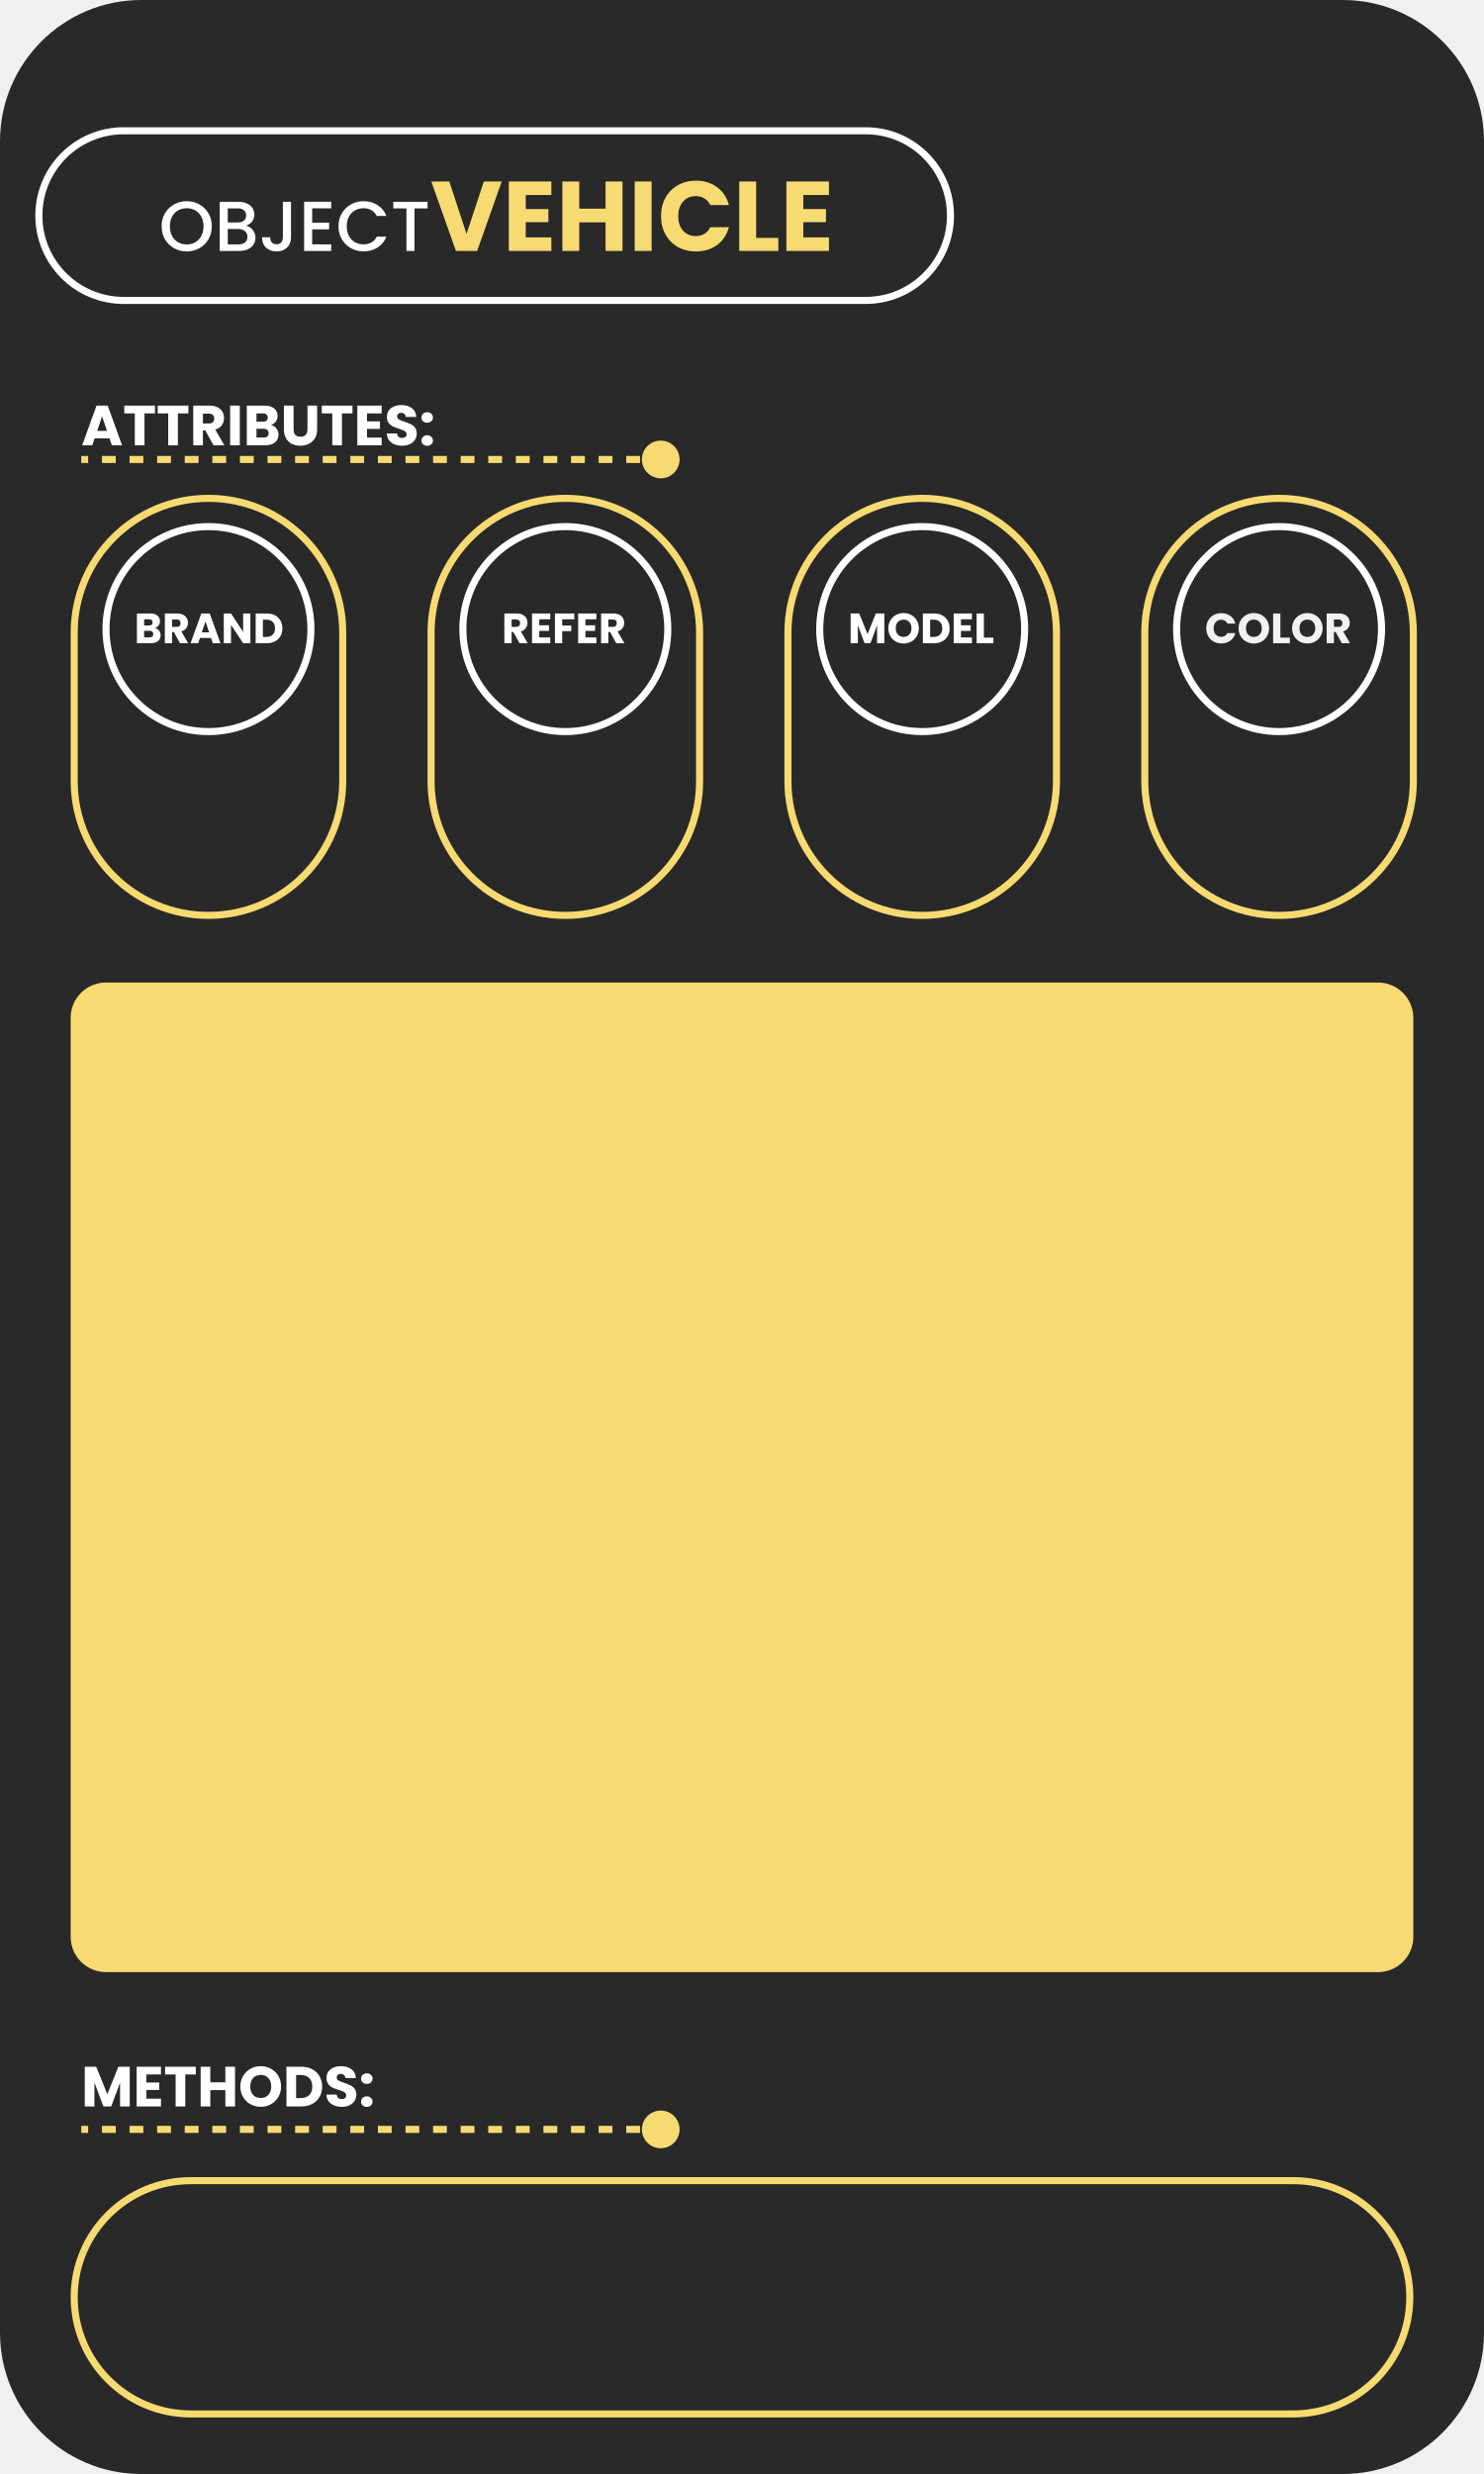
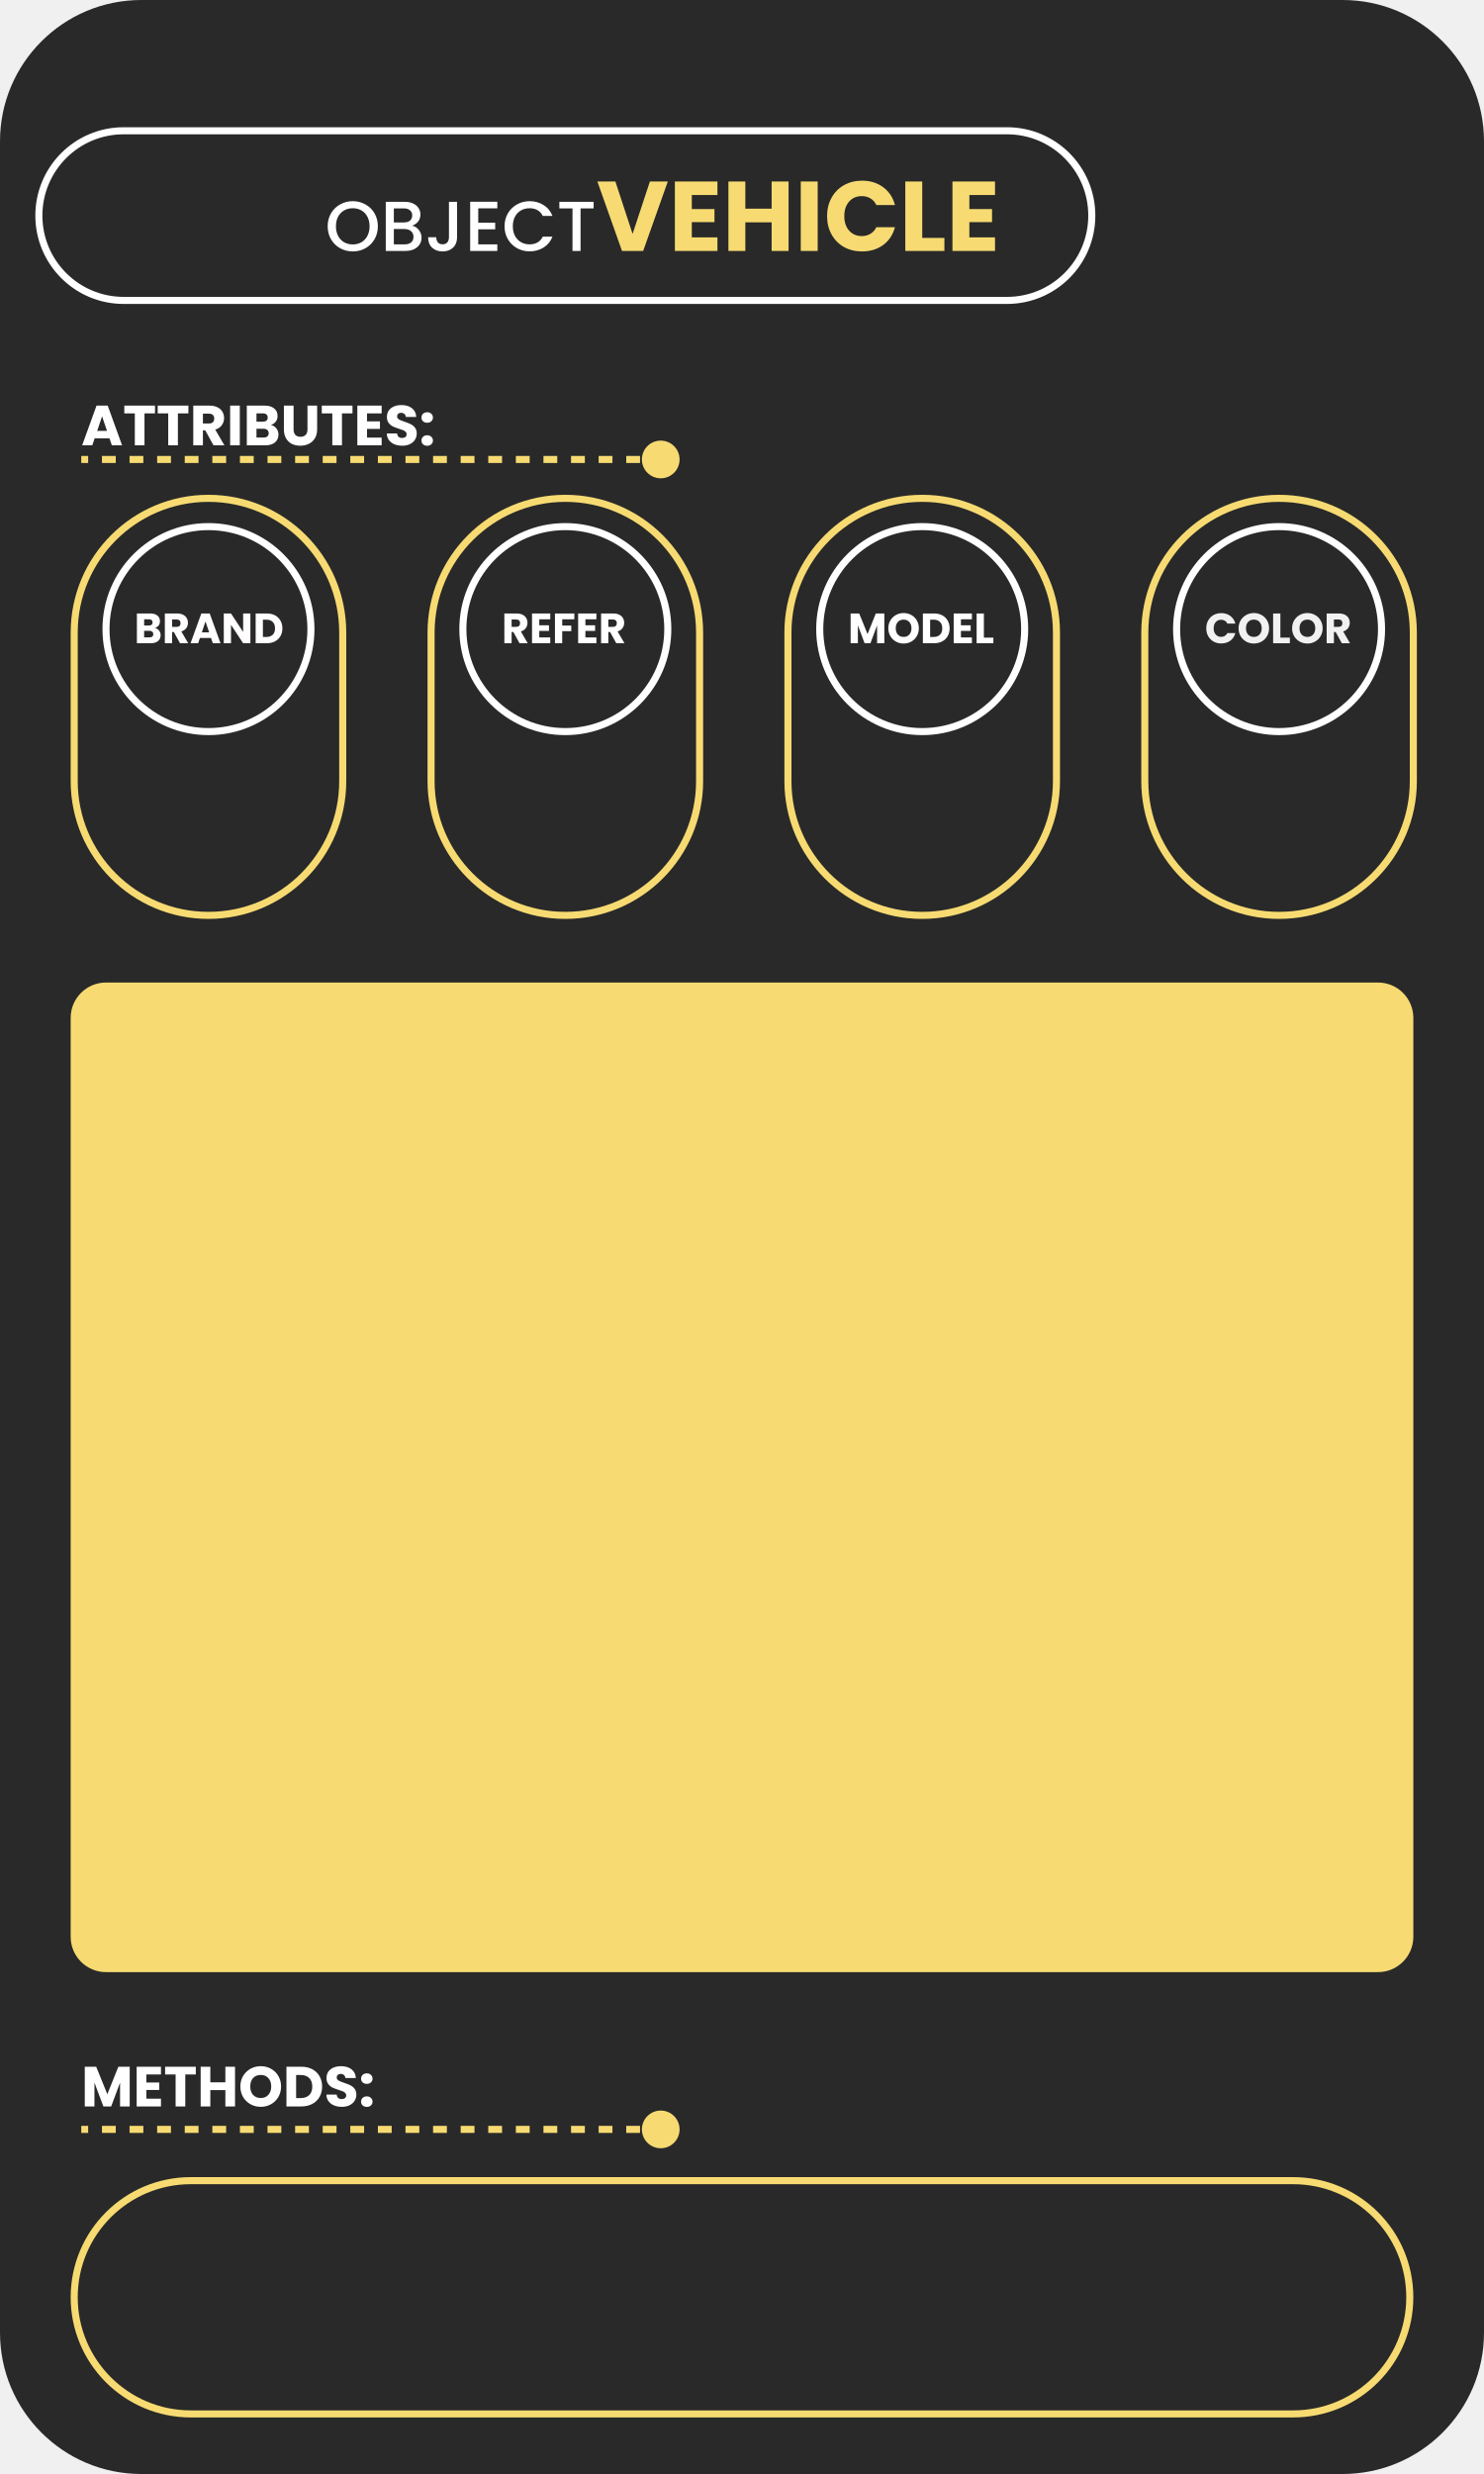
<svg xmlns="http://www.w3.org/2000/svg" width="420" height="700" viewBox="0 0 420 700" fill="none">
  <rect width="420" height="700" rx="40" fill="#292929" />
  <rect x="20" y="278" width="380" height="280" rx="10" fill="#F7DB72" />
  <rect x="21" y="617" width="378" height="66" rx="33" fill="#292929" stroke="#F7DB72" stroke-width="2" />
-   <rect x="11" y="37" width="258" height="48" rx="24" fill="#292929" stroke="white" stroke-width="2" />
-   <path d="M52.84 71.14C51.547 71.14 50.353 70.84 49.26 70.24C48.18 69.627 47.32 68.78 46.68 67.7C46.053 66.607 45.74 65.38 45.74 64.02C45.74 62.66 46.053 61.44 46.68 60.36C47.32 59.28 48.18 58.44 49.26 57.84C50.353 57.227 51.547 56.92 52.84 56.92C54.147 56.92 55.34 57.227 56.42 57.84C57.513 58.44 58.373 59.28 59 60.36C59.627 61.44 59.94 62.66 59.94 64.02C59.94 65.38 59.627 66.607 59 67.7C58.373 68.78 57.513 69.627 56.42 70.24C55.34 70.84 54.147 71.14 52.84 71.14ZM52.84 69.16C53.76 69.16 54.58 68.953 55.3 68.54C56.02 68.113 56.58 67.513 56.98 66.74C57.393 65.953 57.6 65.047 57.6 64.02C57.6 62.993 57.393 62.093 56.98 61.32C56.58 60.547 56.02 59.953 55.3 59.54C54.58 59.127 53.76 58.92 52.84 58.92C51.92 58.92 51.1 59.127 50.38 59.54C49.66 59.953 49.093 60.547 48.68 61.32C48.28 62.093 48.08 62.993 48.08 64.02C48.08 65.047 48.28 65.953 48.68 66.74C49.093 67.513 49.66 68.113 50.38 68.54C51.1 68.953 51.92 69.16 52.84 69.16ZM69.624 63.86C70.37 63.993 71.004 64.387 71.524 65.04C72.044 65.693 72.304 66.433 72.304 67.26C72.304 67.967 72.117 68.607 71.744 69.18C71.384 69.74 70.857 70.187 70.164 70.52C69.47 70.84 68.664 71 67.744 71H62.184V57.1H67.484C68.43 57.1 69.244 57.26 69.924 57.58C70.604 57.9 71.117 58.333 71.464 58.88C71.81 59.413 71.984 60.013 71.984 60.68C71.984 61.48 71.77 62.147 71.344 62.68C70.917 63.213 70.344 63.607 69.624 63.86ZM64.464 62.94H67.284C68.03 62.94 68.61 62.773 69.024 62.44C69.45 62.093 69.664 61.6 69.664 60.96C69.664 60.333 69.45 59.847 69.024 59.5C68.61 59.14 68.03 58.96 67.284 58.96H64.464V62.94ZM67.544 69.14C68.317 69.14 68.924 68.953 69.364 68.58C69.804 68.207 70.024 67.687 70.024 67.02C70.024 66.34 69.79 65.8 69.324 65.4C68.857 65 68.237 64.8 67.464 64.8H64.464V69.14H67.544ZM82.361 57.1V67.12C82.361 68.36 81.981 69.34 81.221 70.06C80.475 70.78 79.488 71.14 78.261 71.14C77.035 71.14 76.041 70.78 75.281 70.06C74.535 69.34 74.161 68.36 74.161 67.12H76.461C76.475 67.733 76.628 68.22 76.921 68.58C77.228 68.94 77.675 69.12 78.261 69.12C78.848 69.12 79.295 68.94 79.601 68.58C79.908 68.207 80.061 67.72 80.061 67.12V57.1H82.361ZM88.35 58.94V63.02H93.15V64.88H88.35V69.14H93.75V71H86.07V57.08H93.75V58.94H88.35ZM95.799 64.02C95.799 62.66 96.112 61.44 96.739 60.36C97.379 59.28 98.239 58.44 99.319 57.84C100.412 57.227 101.605 56.92 102.899 56.92C104.379 56.92 105.692 57.287 106.839 58.02C107.999 58.74 108.839 59.767 109.359 61.1H106.619C106.259 60.367 105.759 59.82 105.119 59.46C104.479 59.1 103.739 58.92 102.899 58.92C101.979 58.92 101.159 59.127 100.439 59.54C99.719 59.953 99.152 60.547 98.739 61.32C98.339 62.093 98.139 62.993 98.139 64.02C98.139 65.047 98.339 65.947 98.739 66.72C99.152 67.493 99.719 68.093 100.439 68.52C101.159 68.933 101.979 69.14 102.899 69.14C103.739 69.14 104.479 68.96 105.119 68.6C105.759 68.24 106.259 67.693 106.619 66.96H109.359C108.839 68.293 107.999 69.32 106.839 70.04C105.692 70.76 104.379 71.12 102.899 71.12C101.592 71.12 100.399 70.82 99.319 70.22C98.239 69.607 97.379 68.76 96.739 67.68C96.112 66.6 95.799 65.38 95.799 64.02ZM121.007 57.1V58.96H117.307V71H115.027V58.96H111.307V57.1H121.007Z" fill="white" />
-   <path d="M142.004 51.344L135.032 71H129.04L122.068 51.344H127.164L132.036 66.184L136.936 51.344H142.004ZM148.794 55.18V59.156H155.206V62.852H148.794V67.164H156.046V71H144.006V51.344H156.046V55.18H148.794ZM176.178 51.344V71H171.39V62.908H163.942V71H159.154V51.344H163.942V59.044H171.39V51.344H176.178ZM184.422 51.344V71H179.634V51.344H184.422ZM187.08 61.144C187.08 59.203 187.5 57.476 188.34 55.964C189.18 54.433 190.347 53.248 191.84 52.408C193.352 51.549 195.06 51.12 196.964 51.12C199.298 51.12 201.295 51.736 202.956 52.968C204.618 54.2 205.728 55.88 206.288 58.008H201.024C200.632 57.187 200.072 56.561 199.344 56.132C198.635 55.703 197.823 55.488 196.908 55.488C195.434 55.488 194.239 56.001 193.324 57.028C192.41 58.055 191.952 59.427 191.952 61.144C191.952 62.861 192.41 64.233 193.324 65.26C194.239 66.287 195.434 66.8 196.908 66.8C197.823 66.8 198.635 66.585 199.344 66.156C200.072 65.727 200.632 65.101 201.024 64.28H206.288C205.728 66.408 204.618 68.088 202.956 69.32C201.295 70.533 199.298 71.14 196.964 71.14C195.06 71.14 193.352 70.72 191.84 69.88C190.347 69.021 189.18 67.836 188.34 66.324C187.5 64.812 187.08 63.085 187.08 61.144ZM214.008 67.304H220.28V71H209.22V51.344H214.008V67.304ZM227.352 55.18V59.156H233.764V62.852H227.352V67.164H234.604V71H222.564V51.344H234.604V55.18H227.352Z" fill="#F7DB72" />
+   <rect x="11" y="37" width="298" height="48" rx="24" fill="#292929" stroke="white" stroke-width="2" />
+   <path d="M99.84 71.14C98.547 71.14 97.353 70.84 96.26 70.24C95.18 69.627 94.32 68.78 93.68 67.7C93.053 66.607 92.74 65.38 92.74 64.02C92.74 62.66 93.053 61.44 93.68 60.36C94.32 59.28 95.18 58.44 96.26 57.84C97.353 57.227 98.547 56.92 99.84 56.92C101.147 56.92 102.34 57.227 103.42 57.84C104.513 58.44 105.373 59.28 106 60.36C106.627 61.44 106.94 62.66 106.94 64.02C106.94 65.38 106.627 66.607 106 67.7C105.373 68.78 104.513 69.627 103.42 70.24C102.34 70.84 101.147 71.14 99.84 71.14ZM99.84 69.16C100.76 69.16 101.58 68.953 102.3 68.54C103.02 68.113 103.58 67.513 103.98 66.74C104.393 65.953 104.6 65.047 104.6 64.02C104.6 62.993 104.393 62.093 103.98 61.32C103.58 60.547 103.02 59.953 102.3 59.54C101.58 59.127 100.76 58.92 99.84 58.92C98.92 58.92 98.1 59.127 97.38 59.54C96.66 59.953 96.093 60.547 95.68 61.32C95.28 62.093 95.08 62.993 95.08 64.02C95.08 65.047 95.28 65.953 95.68 66.74C96.093 67.513 96.66 68.113 97.38 68.54C98.1 68.953 98.92 69.16 99.84 69.16ZM116.624 63.86C117.37 63.993 118.004 64.387 118.524 65.04C119.044 65.693 119.304 66.433 119.304 67.26C119.304 67.967 119.117 68.607 118.744 69.18C118.384 69.74 117.857 70.187 117.164 70.52C116.47 70.84 115.664 71 114.744 71H109.184V57.1H114.484C115.43 57.1 116.244 57.26 116.924 57.58C117.604 57.9 118.117 58.333 118.464 58.88C118.81 59.413 118.984 60.013 118.984 60.68C118.984 61.48 118.77 62.147 118.344 62.68C117.917 63.213 117.344 63.607 116.624 63.86ZM111.464 62.94H114.284C115.03 62.94 115.61 62.773 116.024 62.44C116.45 62.093 116.664 61.6 116.664 60.96C116.664 60.333 116.45 59.847 116.024 59.5C115.61 59.14 115.03 58.96 114.284 58.96H111.464V62.94ZM114.544 69.14C115.317 69.14 115.924 68.953 116.364 68.58C116.804 68.207 117.024 67.687 117.024 67.02C117.024 66.34 116.79 65.8 116.324 65.4C115.857 65 115.237 64.8 114.464 64.8H111.464V69.14H114.544ZM129.361 57.1V67.12C129.361 68.36 128.981 69.34 128.221 70.06C127.475 70.78 126.488 71.14 125.261 71.14C124.035 71.14 123.041 70.78 122.281 70.06C121.535 69.34 121.161 68.36 121.161 67.12H123.461C123.475 67.733 123.628 68.22 123.921 68.58C124.228 68.94 124.675 69.12 125.261 69.12C125.848 69.12 126.295 68.94 126.601 68.58C126.908 68.207 127.061 67.72 127.061 67.12V57.1H129.361ZM135.35 58.94V63.02H140.15V64.88H135.35V69.14H140.75V71H133.07V57.08H140.75V58.94H135.35ZM142.799 64.02C142.799 62.66 143.112 61.44 143.739 60.36C144.379 59.28 145.239 58.44 146.319 57.84C147.412 57.227 148.605 56.92 149.899 56.92C151.379 56.92 152.692 57.287 153.839 58.02C154.999 58.74 155.839 59.767 156.359 61.1H153.619C153.259 60.367 152.759 59.82 152.119 59.46C151.479 59.1 150.739 58.92 149.899 58.92C148.979 58.92 148.159 59.127 147.439 59.54C146.719 59.953 146.152 60.547 145.739 61.32C145.339 62.093 145.139 62.993 145.139 64.02C145.139 65.047 145.339 65.947 145.739 66.72C146.152 67.493 146.719 68.093 147.439 68.52C148.159 68.933 148.979 69.14 149.899 69.14C150.739 69.14 151.479 68.96 152.119 68.6C152.759 68.24 153.259 67.693 153.619 66.96H156.359C155.839 68.293 154.999 69.32 153.839 70.04C152.692 70.76 151.379 71.12 149.899 71.12C148.592 71.12 147.399 70.82 146.319 70.22C145.239 69.607 144.379 68.76 143.739 67.68C143.112 66.6 142.799 65.38 142.799 64.02ZM168.007 57.1V58.96H164.307V71H162.027V58.96H158.307V57.1H168.007Z" fill="white" />
+   <path d="M189.004 51.344L182.032 71H176.04L169.068 51.344H174.164L179.036 66.184L183.936 51.344H189.004ZM195.794 55.18V59.156H202.206V62.852H195.794V67.164H203.046V71H191.006V51.344H203.046V55.18H195.794ZM223.178 51.344V71H218.39V62.908H210.942V71H206.154V51.344H210.942V59.044H218.39V51.344H223.178ZM231.422 51.344V71H226.634V51.344H231.422ZM234.08 61.144C234.08 59.203 234.5 57.476 235.34 55.964C236.18 54.433 237.347 53.248 238.84 52.408C240.352 51.549 242.06 51.12 243.964 51.12C246.298 51.12 248.295 51.736 249.956 52.968C251.618 54.2 252.728 55.88 253.288 58.008H248.024C247.632 57.187 247.072 56.561 246.344 56.132C245.635 55.703 244.823 55.488 243.908 55.488C242.434 55.488 241.239 56.001 240.324 57.028C239.41 58.055 238.952 59.427 238.952 61.144C238.952 62.861 239.41 64.233 240.324 65.26C241.239 66.287 242.434 66.8 243.908 66.8C244.823 66.8 245.635 66.585 246.344 66.156C247.072 65.727 247.632 65.101 248.024 64.28H253.288C252.728 66.408 251.618 68.088 249.956 69.32C248.295 70.533 246.298 71.14 243.964 71.14C242.06 71.14 240.352 70.72 238.84 69.88C237.347 69.021 236.18 67.836 235.34 66.324C234.5 64.812 234.08 63.085 234.08 61.144ZM261.008 67.304H267.28V71H256.22V51.344H261.008V67.304ZM274.352 55.18V59.156H280.764V62.852H274.352V67.164H281.604V71H269.564V51.344H281.604V55.18H274.352Z" fill="#F7DB72" />
  <path d="M30.984 124.016H26.792L26.12 126H23.256L27.32 114.768H30.488L34.552 126H31.656L30.984 124.016ZM30.28 121.904L28.888 117.792L27.512 121.904H30.28ZM43.869 114.768V116.96H40.893V126H38.157V116.96H35.181V114.768H43.869ZM53.322 114.768V116.96H50.346V126H47.61V116.96H44.634V114.768H53.322ZM60.423 126L58.087 121.76H57.431V126H54.695V114.768H59.287C60.172 114.768 60.925 114.923 61.543 115.232C62.172 115.541 62.642 115.968 62.951 116.512C63.261 117.045 63.415 117.643 63.415 118.304C63.415 119.051 63.202 119.717 62.775 120.304C62.359 120.891 61.74 121.307 60.919 121.552L63.511 126H60.423ZM57.431 119.824H59.127C59.629 119.824 60.002 119.701 60.247 119.456C60.503 119.211 60.631 118.864 60.631 118.416C60.631 117.989 60.503 117.653 60.247 117.408C60.002 117.163 59.629 117.04 59.127 117.04H57.431V119.824ZM67.869 114.768V126H65.133V114.768H67.869ZM76.651 120.24C77.302 120.379 77.825 120.704 78.219 121.216C78.614 121.717 78.811 122.293 78.811 122.944C78.811 123.883 78.481 124.629 77.819 125.184C77.169 125.728 76.257 126 75.083 126H69.851V114.768H74.907C76.049 114.768 76.939 115.029 77.579 115.552C78.23 116.075 78.555 116.784 78.555 117.68C78.555 118.341 78.379 118.891 78.027 119.328C77.686 119.765 77.227 120.069 76.651 120.24ZM72.587 119.312H74.379C74.827 119.312 75.169 119.216 75.403 119.024C75.649 118.821 75.771 118.528 75.771 118.144C75.771 117.76 75.649 117.467 75.403 117.264C75.169 117.061 74.827 116.96 74.379 116.96H72.587V119.312ZM74.603 123.792C75.062 123.792 75.414 123.691 75.659 123.488C75.915 123.275 76.043 122.971 76.043 122.576C76.043 122.181 75.91 121.872 75.643 121.648C75.387 121.424 75.03 121.312 74.571 121.312H72.587V123.792H74.603ZM83.086 114.768V121.488C83.086 122.16 83.252 122.677 83.582 123.04C83.913 123.403 84.398 123.584 85.038 123.584C85.678 123.584 86.169 123.403 86.51 123.04C86.852 122.677 87.022 122.16 87.022 121.488V114.768H89.758V121.472C89.758 122.475 89.545 123.323 89.118 124.016C88.692 124.709 88.116 125.232 87.39 125.584C86.676 125.936 85.876 126.112 84.99 126.112C84.105 126.112 83.31 125.941 82.606 125.6C81.913 125.248 81.364 124.725 80.958 124.032C80.553 123.328 80.35 122.475 80.35 121.472V114.768H83.086ZM99.76 114.768V116.96H96.784V126H94.047V116.96H91.072V114.768H99.76ZM103.869 116.96V119.232H107.533V121.344H103.869V123.808H108.013V126H101.133V114.768H108.013V116.96H103.869ZM113.853 126.112C113.032 126.112 112.296 125.979 111.645 125.712C110.994 125.445 110.472 125.051 110.077 124.528C109.693 124.005 109.49 123.376 109.469 122.64H112.381C112.424 123.056 112.568 123.376 112.813 123.6C113.058 123.813 113.378 123.92 113.773 123.92C114.178 123.92 114.498 123.829 114.733 123.648C114.968 123.456 115.085 123.195 115.085 122.864C115.085 122.587 114.989 122.357 114.797 122.176C114.616 121.995 114.386 121.845 114.109 121.728C113.842 121.611 113.458 121.477 112.957 121.328C112.232 121.104 111.64 120.88 111.181 120.656C110.722 120.432 110.328 120.101 109.997 119.664C109.666 119.227 109.501 118.656 109.501 117.952C109.501 116.907 109.88 116.091 110.637 115.504C111.394 114.907 112.381 114.608 113.597 114.608C114.834 114.608 115.832 114.907 116.589 115.504C117.346 116.091 117.752 116.912 117.805 117.968H114.845C114.824 117.605 114.69 117.323 114.445 117.12C114.2 116.907 113.885 116.8 113.501 116.8C113.17 116.8 112.904 116.891 112.701 117.072C112.498 117.243 112.397 117.493 112.397 117.824C112.397 118.187 112.568 118.469 112.909 118.672C113.25 118.875 113.784 119.093 114.509 119.328C115.234 119.573 115.821 119.808 116.269 120.032C116.728 120.256 117.122 120.581 117.453 121.008C117.784 121.435 117.949 121.984 117.949 122.656C117.949 123.296 117.784 123.877 117.453 124.4C117.133 124.923 116.664 125.339 116.045 125.648C115.426 125.957 114.696 126.112 113.853 126.112ZM120.913 126.128C120.433 126.128 120.038 125.989 119.729 125.712C119.43 125.424 119.281 125.072 119.281 124.656C119.281 124.229 119.43 123.872 119.729 123.584C120.038 123.296 120.433 123.152 120.913 123.152C121.382 123.152 121.766 123.296 122.065 123.584C122.374 123.872 122.529 124.229 122.529 124.656C122.529 125.072 122.374 125.424 122.065 125.712C121.766 125.989 121.382 126.128 120.913 126.128ZM120.913 119.616C120.433 119.616 120.038 119.477 119.729 119.2C119.43 118.912 119.281 118.56 119.281 118.144C119.281 117.717 119.43 117.36 119.729 117.072C120.038 116.784 120.433 116.64 120.913 116.64C121.382 116.64 121.766 116.784 122.065 117.072C122.374 117.36 122.529 117.717 122.529 118.144C122.529 118.56 122.374 118.912 122.065 119.2C121.766 119.477 121.382 119.616 120.913 119.616Z" fill="white" />
  <path d="M181.667 130C181.667 132.946 184.054 135.333 187 135.333C189.946 135.333 192.333 132.946 192.333 130C192.333 127.054 189.946 124.667 187 124.667C184.054 124.667 181.667 127.054 181.667 130ZM23 131H24.952V129H23V131ZM28.857 131H32.762V129H28.857V131ZM36.667 131H40.571V129H36.667V131ZM44.476 131H48.381V129H44.476V131ZM52.286 131H56.191V129H52.286V131ZM60.095 131H64V129H60.095V131ZM67.905 131H71.809V129H67.905V131ZM75.714 131H79.619V129H75.714V131ZM83.524 131H87.429V129H83.524V131ZM91.333 131H95.238V129H91.333V131ZM99.143 131H103.048V129H99.143V131ZM106.952 131H110.857V129H106.952V131ZM114.762 131H118.667V129H114.762V131ZM122.571 131H126.476V129H122.571V131ZM130.381 131H134.286V129H130.381V131ZM138.19 131H142.095V129H138.19V131ZM146 131H149.905V129H146V131ZM153.81 131H157.714V129H153.81V131ZM161.619 131H165.524V129H161.619V131ZM169.429 131H173.333V129H169.429V131ZM177.238 131H181.143V129H177.238V131ZM185.048 131H187V129H185.048V131Z" fill="#F7DB72" />
  <path d="M36.712 584.768V596H33.976V589.264L31.464 596H29.256L26.728 589.248V596H23.992V584.768H27.224L30.376 592.544L33.496 584.768H36.712ZM41.416 586.96V589.232H45.08V591.344H41.416V593.808H45.559V596H38.679V584.768H45.559V586.96H41.416ZM55.416 584.768V586.96H52.44V596H49.704V586.96H46.728V584.768H55.416ZM66.517 584.768V596H63.781V591.376H59.525V596H56.789V584.768H59.525V589.168H63.781V584.768H66.517ZM73.804 596.112C72.748 596.112 71.777 595.867 70.892 595.376C70.017 594.885 69.319 594.203 68.796 593.328C68.284 592.443 68.028 591.451 68.028 590.352C68.028 589.253 68.284 588.267 68.796 587.392C69.319 586.517 70.017 585.835 70.892 585.344C71.777 584.853 72.748 584.608 73.804 584.608C74.86 584.608 75.825 584.853 76.7 585.344C77.585 585.835 78.279 586.517 78.78 587.392C79.292 588.267 79.548 589.253 79.548 590.352C79.548 591.451 79.292 592.443 78.78 593.328C78.268 594.203 77.575 594.885 76.7 595.376C75.825 595.867 74.86 596.112 73.804 596.112ZM73.804 593.616C74.7 593.616 75.415 593.317 75.948 592.72C76.492 592.123 76.764 591.333 76.764 590.352C76.764 589.36 76.492 588.571 75.948 587.984C75.415 587.387 74.7 587.088 73.804 587.088C72.897 587.088 72.172 587.381 71.628 587.968C71.095 588.555 70.828 589.349 70.828 590.352C70.828 591.344 71.095 592.139 71.628 592.736C72.172 593.323 72.897 593.616 73.804 593.616ZM85.278 584.768C86.462 584.768 87.497 585.003 88.382 585.472C89.267 585.941 89.95 586.603 90.43 587.456C90.921 588.299 91.166 589.275 91.166 590.384C91.166 591.483 90.921 592.459 90.43 593.312C89.95 594.165 89.262 594.827 88.366 595.296C87.481 595.765 86.451 596 85.278 596H81.07V584.768H85.278ZM85.102 593.632C86.137 593.632 86.942 593.349 87.518 592.784C88.094 592.219 88.382 591.419 88.382 590.384C88.382 589.349 88.094 588.544 87.518 587.968C86.942 587.392 86.137 587.104 85.102 587.104H83.806V593.632H85.102ZM96.759 596.112C95.938 596.112 95.202 595.979 94.551 595.712C93.9 595.445 93.378 595.051 92.983 594.528C92.599 594.005 92.397 593.376 92.375 592.64H95.287C95.33 593.056 95.474 593.376 95.719 593.6C95.965 593.813 96.284 593.92 96.679 593.92C97.085 593.92 97.404 593.829 97.639 593.648C97.874 593.456 97.991 593.195 97.991 592.864C97.991 592.587 97.895 592.357 97.703 592.176C97.522 591.995 97.293 591.845 97.015 591.728C96.749 591.611 96.365 591.477 95.863 591.328C95.138 591.104 94.546 590.88 94.087 590.656C93.629 590.432 93.234 590.101 92.903 589.664C92.573 589.227 92.407 588.656 92.407 587.952C92.407 586.907 92.786 586.091 93.543 585.504C94.3 584.907 95.287 584.608 96.503 584.608C97.74 584.608 98.738 584.907 99.495 585.504C100.252 586.091 100.658 586.912 100.711 587.968H97.751C97.73 587.605 97.597 587.323 97.351 587.12C97.106 586.907 96.791 586.8 96.407 586.8C96.076 586.8 95.81 586.891 95.607 587.072C95.404 587.243 95.303 587.493 95.303 587.824C95.303 588.187 95.474 588.469 95.815 588.672C96.156 588.875 96.69 589.093 97.415 589.328C98.141 589.573 98.727 589.808 99.175 590.032C99.634 590.256 100.028 590.581 100.359 591.008C100.69 591.435 100.855 591.984 100.855 592.656C100.855 593.296 100.69 593.877 100.359 594.4C100.039 594.923 99.57 595.339 98.951 595.648C98.332 595.957 97.602 596.112 96.759 596.112ZM103.819 596.128C103.339 596.128 102.944 595.989 102.635 595.712C102.336 595.424 102.187 595.072 102.187 594.656C102.187 594.229 102.336 593.872 102.635 593.584C102.944 593.296 103.339 593.152 103.819 593.152C104.288 593.152 104.672 593.296 104.971 593.584C105.28 593.872 105.435 594.229 105.435 594.656C105.435 595.072 105.28 595.424 104.971 595.712C104.672 595.989 104.288 596.128 103.819 596.128ZM103.819 589.616C103.339 589.616 102.944 589.477 102.635 589.2C102.336 588.912 102.187 588.56 102.187 588.144C102.187 587.717 102.336 587.36 102.635 587.072C102.944 586.784 103.339 586.64 103.819 586.64C104.288 586.64 104.672 586.784 104.971 587.072C105.28 587.36 105.435 587.717 105.435 588.144C105.435 588.56 105.28 588.912 104.971 589.2C104.672 589.477 104.288 589.616 103.819 589.616Z" fill="white" />
  <path d="M181.667 602.5C181.667 605.446 184.054 607.833 187 607.833C189.946 607.833 192.333 605.446 192.333 602.5C192.333 599.554 189.946 597.167 187 597.167C184.054 597.167 181.667 599.554 181.667 602.5ZM23 603.5H24.952V601.5H23V603.5ZM28.857 603.5H32.762V601.5H28.857V603.5ZM36.667 603.5H40.571V601.5H36.667V603.5ZM44.476 603.5H48.381V601.5H44.476V603.5ZM52.286 603.5H56.191V601.5H52.286V603.5ZM60.095 603.5H64V601.5H60.095V603.5ZM67.905 603.5H71.809V601.5H67.905V603.5ZM75.714 603.5H79.619V601.5H75.714V603.5ZM83.524 603.5H87.429V601.5H83.524V603.5ZM91.333 603.5H95.238V601.5H91.333V603.5ZM99.143 603.5H103.048V601.5H99.143V603.5ZM106.952 603.5H110.857V601.5H106.952V603.5ZM114.762 603.5H118.667V601.5H114.762V603.5ZM122.571 603.5H126.476V601.5H122.571V603.5ZM130.381 603.5H134.286V601.5H130.381V603.5ZM138.19 603.5H142.095V601.5H138.19V603.5ZM146 603.5H149.905V601.5H146V603.5ZM153.81 603.5H157.714V601.5H153.81V603.5ZM161.619 603.5H165.524V601.5H161.619V603.5ZM169.429 603.5H173.333V601.5H169.429V603.5ZM177.238 603.5H181.143V601.5H177.238V603.5ZM185.048 603.5H187V601.5H185.048V603.5Z" fill="#F7DB72" />
  <rect x="21" y="141" width="76" height="118" rx="38" fill="#292929" stroke="#F7DB72" stroke-width="2" />
  <circle cx="59" cy="178" r="29" fill="#292929" stroke="white" stroke-width="2" />
  <path d="M43.844 177.68C44.332 177.784 44.724 178.028 45.02 178.412C45.316 178.788 45.464 179.22 45.464 179.708C45.464 180.412 45.216 180.972 44.72 181.388C44.232 181.796 43.548 182 42.668 182H38.744V173.576H42.536C43.392 173.576 44.06 173.772 44.54 174.164C45.028 174.556 45.272 175.088 45.272 175.76C45.272 176.256 45.14 176.668 44.876 176.996C44.62 177.324 44.276 177.552 43.844 177.68ZM40.796 176.984H42.14C42.476 176.984 42.732 176.912 42.908 176.768C43.092 176.616 43.184 176.396 43.184 176.108C43.184 175.82 43.092 175.6 42.908 175.448C42.732 175.296 42.476 175.22 42.14 175.22H40.796V176.984ZM42.308 180.344C42.652 180.344 42.916 180.268 43.1 180.116C43.292 179.956 43.388 179.728 43.388 179.432C43.388 179.136 43.288 178.904 43.088 178.736C42.896 178.568 42.628 178.484 42.284 178.484H40.796V180.344H42.308ZM50.95 182L49.198 178.82H48.706V182H46.654V173.576H50.098C50.762 173.576 51.326 173.692 51.79 173.924C52.262 174.156 52.614 174.476 52.846 174.884C53.078 175.284 53.194 175.732 53.194 176.228C53.194 176.788 53.034 177.288 52.714 177.728C52.402 178.168 51.938 178.48 51.322 178.664L53.266 182H50.95ZM48.706 177.368H49.978C50.354 177.368 50.634 177.276 50.818 177.092C51.01 176.908 51.106 176.648 51.106 176.312C51.106 175.992 51.01 175.74 50.818 175.556C50.634 175.372 50.354 175.28 49.978 175.28H48.706V177.368ZM59.726 180.512H56.582L56.078 182H53.93L56.978 173.576H59.354L62.402 182H60.23L59.726 180.512ZM59.198 178.928L58.154 175.844L57.122 178.928H59.198ZM70.866 182H68.814L65.382 176.804V182H63.33V173.576H65.382L68.814 178.796V173.576H70.866V182ZM75.509 173.576C76.397 173.576 77.173 173.752 77.837 174.104C78.501 174.456 79.013 174.952 79.373 175.592C79.741 176.224 79.925 176.956 79.925 177.788C79.925 178.612 79.741 179.344 79.373 179.984C79.013 180.624 78.497 181.12 77.825 181.472C77.161 181.824 76.389 182 75.509 182H72.353V173.576H75.509ZM75.377 180.224C76.153 180.224 76.757 180.012 77.189 179.588C77.621 179.164 77.837 178.564 77.837 177.788C77.837 177.012 77.621 176.408 77.189 175.976C76.757 175.544 76.153 175.328 75.377 175.328H74.405V180.224H75.377Z" fill="#FFFDFD" />
  <rect x="122" y="141" width="76" height="118" rx="38" fill="#292929" stroke="#F7DB72" stroke-width="2" />
  <circle cx="160" cy="178" r="29" fill="#292929" stroke="white" stroke-width="2" />
  <path d="M147.04 182L145.288 178.82H144.796V182H142.744V173.576H146.188C146.852 173.576 147.416 173.692 147.88 173.924C148.352 174.156 148.704 174.476 148.936 174.884C149.168 175.284 149.284 175.732 149.284 176.228C149.284 176.788 149.124 177.288 148.804 177.728C148.492 178.168 148.028 178.48 147.412 178.664L149.356 182H147.04ZM144.796 177.368H146.068C146.444 177.368 146.724 177.276 146.908 177.092C147.1 176.908 147.196 176.648 147.196 176.312C147.196 175.992 147.1 175.74 146.908 175.556C146.724 175.372 146.444 175.28 146.068 175.28H144.796V177.368ZM152.624 175.22V176.924H155.372V178.508H152.624V180.356H155.732V182H150.572V173.576H155.732V175.22H152.624ZM162.548 173.576V175.22H159.116V176.996H161.684V178.592H159.116V182H157.064V173.576H162.548ZM165.679 175.22V176.924H168.427V178.508H165.679V180.356H168.787V182H163.627V173.576H168.787V175.22H165.679ZM174.415 182L172.663 178.82H172.171V182H170.119V173.576H173.563C174.227 173.576 174.791 173.692 175.255 173.924C175.727 174.156 176.079 174.476 176.311 174.884C176.543 175.284 176.659 175.732 176.659 176.228C176.659 176.788 176.499 177.288 176.179 177.728C175.867 178.168 175.403 178.48 174.787 178.664L176.731 182H174.415ZM172.171 177.368H173.443C173.819 177.368 174.099 177.276 174.283 177.092C174.475 176.908 174.571 176.648 174.571 176.312C174.571 175.992 174.475 175.74 174.283 175.556C174.099 175.372 173.819 175.28 173.443 175.28H172.171V177.368Z" fill="white" />
  <rect x="223" y="141" width="76" height="118" rx="38" fill="#292929" stroke="#F7DB72" stroke-width="2" />
  <circle cx="261" cy="178" r="29" fill="#292929" stroke="white" stroke-width="2" />
  <path d="M250.284 173.576V182H248.232V176.948L246.348 182H244.692L242.796 176.936V182H240.744V173.576H243.168L245.532 179.408L247.872 173.576H250.284ZM255.744 182.084C254.952 182.084 254.224 181.9 253.56 181.532C252.904 181.164 252.38 180.652 251.988 179.996C251.604 179.332 251.412 178.588 251.412 177.764C251.412 176.94 251.604 176.2 251.988 175.544C252.38 174.888 252.904 174.376 253.56 174.008C254.224 173.64 254.952 173.456 255.744 173.456C256.536 173.456 257.26 173.64 257.916 174.008C258.58 174.376 259.1 174.888 259.476 175.544C259.86 176.2 260.052 176.94 260.052 177.764C260.052 178.588 259.86 179.332 259.476 179.996C259.092 180.652 258.572 181.164 257.916 181.532C257.26 181.9 256.536 182.084 255.744 182.084ZM255.744 180.212C256.416 180.212 256.952 179.988 257.352 179.54C257.76 179.092 257.964 178.5 257.964 177.764C257.964 177.02 257.76 176.428 257.352 175.988C256.952 175.54 256.416 175.316 255.744 175.316C255.064 175.316 254.52 175.536 254.112 175.976C253.712 176.416 253.512 177.012 253.512 177.764C253.512 178.508 253.712 179.104 254.112 179.552C254.52 179.992 255.064 180.212 255.744 180.212ZM264.349 173.576C265.237 173.576 266.013 173.752 266.677 174.104C267.341 174.456 267.853 174.952 268.213 175.592C268.581 176.224 268.765 176.956 268.765 177.788C268.765 178.612 268.581 179.344 268.213 179.984C267.853 180.624 267.337 181.12 266.665 181.472C266.001 181.824 265.229 182 264.349 182H261.193V173.576H264.349ZM264.217 180.224C264.993 180.224 265.597 180.012 266.029 179.588C266.461 179.164 266.677 178.564 266.677 177.788C266.677 177.012 266.461 176.408 266.029 175.976C265.597 175.544 264.993 175.328 264.217 175.328H263.245V180.224H264.217ZM271.964 175.22V176.924H274.712V178.508H271.964V180.356H275.072V182H269.912V173.576H275.072V175.22H271.964ZM278.456 180.416H281.144V182H276.404V173.576H278.456V180.416Z" fill="white" />
  <rect x="324" y="141" width="76" height="118" rx="38" fill="#292929" stroke="#F7DB72" stroke-width="2" />
  <circle cx="362" cy="178" r="29" fill="#292929" stroke="white" stroke-width="2" />
  <path d="M341.396 177.776C341.396 176.944 341.576 176.204 341.936 175.556C342.296 174.9 342.796 174.392 343.436 174.032C344.084 173.664 344.816 173.48 345.632 173.48C346.632 173.48 347.488 173.744 348.2 174.272C348.912 174.8 349.388 175.52 349.628 176.432H347.372C347.204 176.08 346.964 175.812 346.652 175.628C346.348 175.444 346 175.352 345.608 175.352C344.976 175.352 344.464 175.572 344.072 176.012C343.68 176.452 343.484 177.04 343.484 177.776C343.484 178.512 343.68 179.1 344.072 179.54C344.464 179.98 344.976 180.2 345.608 180.2C346 180.2 346.348 180.108 346.652 179.924C346.964 179.74 347.204 179.472 347.372 179.12H349.628C349.388 180.032 348.912 180.752 348.2 181.28C347.488 181.8 346.632 182.06 345.632 182.06C344.816 182.06 344.084 181.88 343.436 181.52C342.796 181.152 342.296 180.644 341.936 179.996C341.576 179.348 341.396 178.608 341.396 177.776ZM354.869 182.084C354.077 182.084 353.349 181.9 352.685 181.532C352.029 181.164 351.505 180.652 351.113 179.996C350.729 179.332 350.537 178.588 350.537 177.764C350.537 176.94 350.729 176.2 351.113 175.544C351.505 174.888 352.029 174.376 352.685 174.008C353.349 173.64 354.077 173.456 354.869 173.456C355.661 173.456 356.385 173.64 357.041 174.008C357.705 174.376 358.225 174.888 358.601 175.544C358.985 176.2 359.177 176.94 359.177 177.764C359.177 178.588 358.985 179.332 358.601 179.996C358.217 180.652 357.697 181.164 357.041 181.532C356.385 181.9 355.661 182.084 354.869 182.084ZM354.869 180.212C355.541 180.212 356.077 179.988 356.477 179.54C356.885 179.092 357.089 178.5 357.089 177.764C357.089 177.02 356.885 176.428 356.477 175.988C356.077 175.54 355.541 175.316 354.869 175.316C354.189 175.316 353.645 175.536 353.237 175.976C352.837 176.416 352.637 177.012 352.637 177.764C352.637 178.508 352.837 179.104 353.237 179.552C353.645 179.992 354.189 180.212 354.869 180.212ZM362.37 180.416H365.058V182H360.318V173.576H362.37V180.416ZM370.021 182.084C369.229 182.084 368.501 181.9 367.837 181.532C367.181 181.164 366.657 180.652 366.265 179.996C365.881 179.332 365.689 178.588 365.689 177.764C365.689 176.94 365.881 176.2 366.265 175.544C366.657 174.888 367.181 174.376 367.837 174.008C368.501 173.64 369.229 173.456 370.021 173.456C370.813 173.456 371.537 173.64 372.193 174.008C372.857 174.376 373.377 174.888 373.753 175.544C374.137 176.2 374.329 176.94 374.329 177.764C374.329 178.588 374.137 179.332 373.753 179.996C373.369 180.652 372.849 181.164 372.193 181.532C371.537 181.9 370.813 182.084 370.021 182.084ZM370.021 180.212C370.693 180.212 371.229 179.988 371.629 179.54C372.037 179.092 372.241 178.5 372.241 177.764C372.241 177.02 372.037 176.428 371.629 175.988C371.229 175.54 370.693 175.316 370.021 175.316C369.341 175.316 368.797 175.536 368.389 175.976C367.989 176.416 367.789 177.012 367.789 177.764C367.789 178.508 367.989 179.104 368.389 179.552C368.797 179.992 369.341 180.212 370.021 180.212ZM379.767 182L378.015 178.82H377.523V182H375.471V173.576H378.915C379.579 173.576 380.143 173.692 380.607 173.924C381.079 174.156 381.431 174.476 381.663 174.884C381.895 175.284 382.011 175.732 382.011 176.228C382.011 176.788 381.851 177.288 381.531 177.728C381.219 178.168 380.755 178.48 380.139 178.664L382.083 182H379.767ZM377.523 177.368H378.795C379.171 177.368 379.451 177.276 379.635 177.092C379.827 176.908 379.923 176.648 379.923 176.312C379.923 175.992 379.827 175.74 379.635 175.556C379.451 175.372 379.171 175.28 378.795 175.28H377.523V177.368Z" fill="#F1F1F1" />
</svg>
